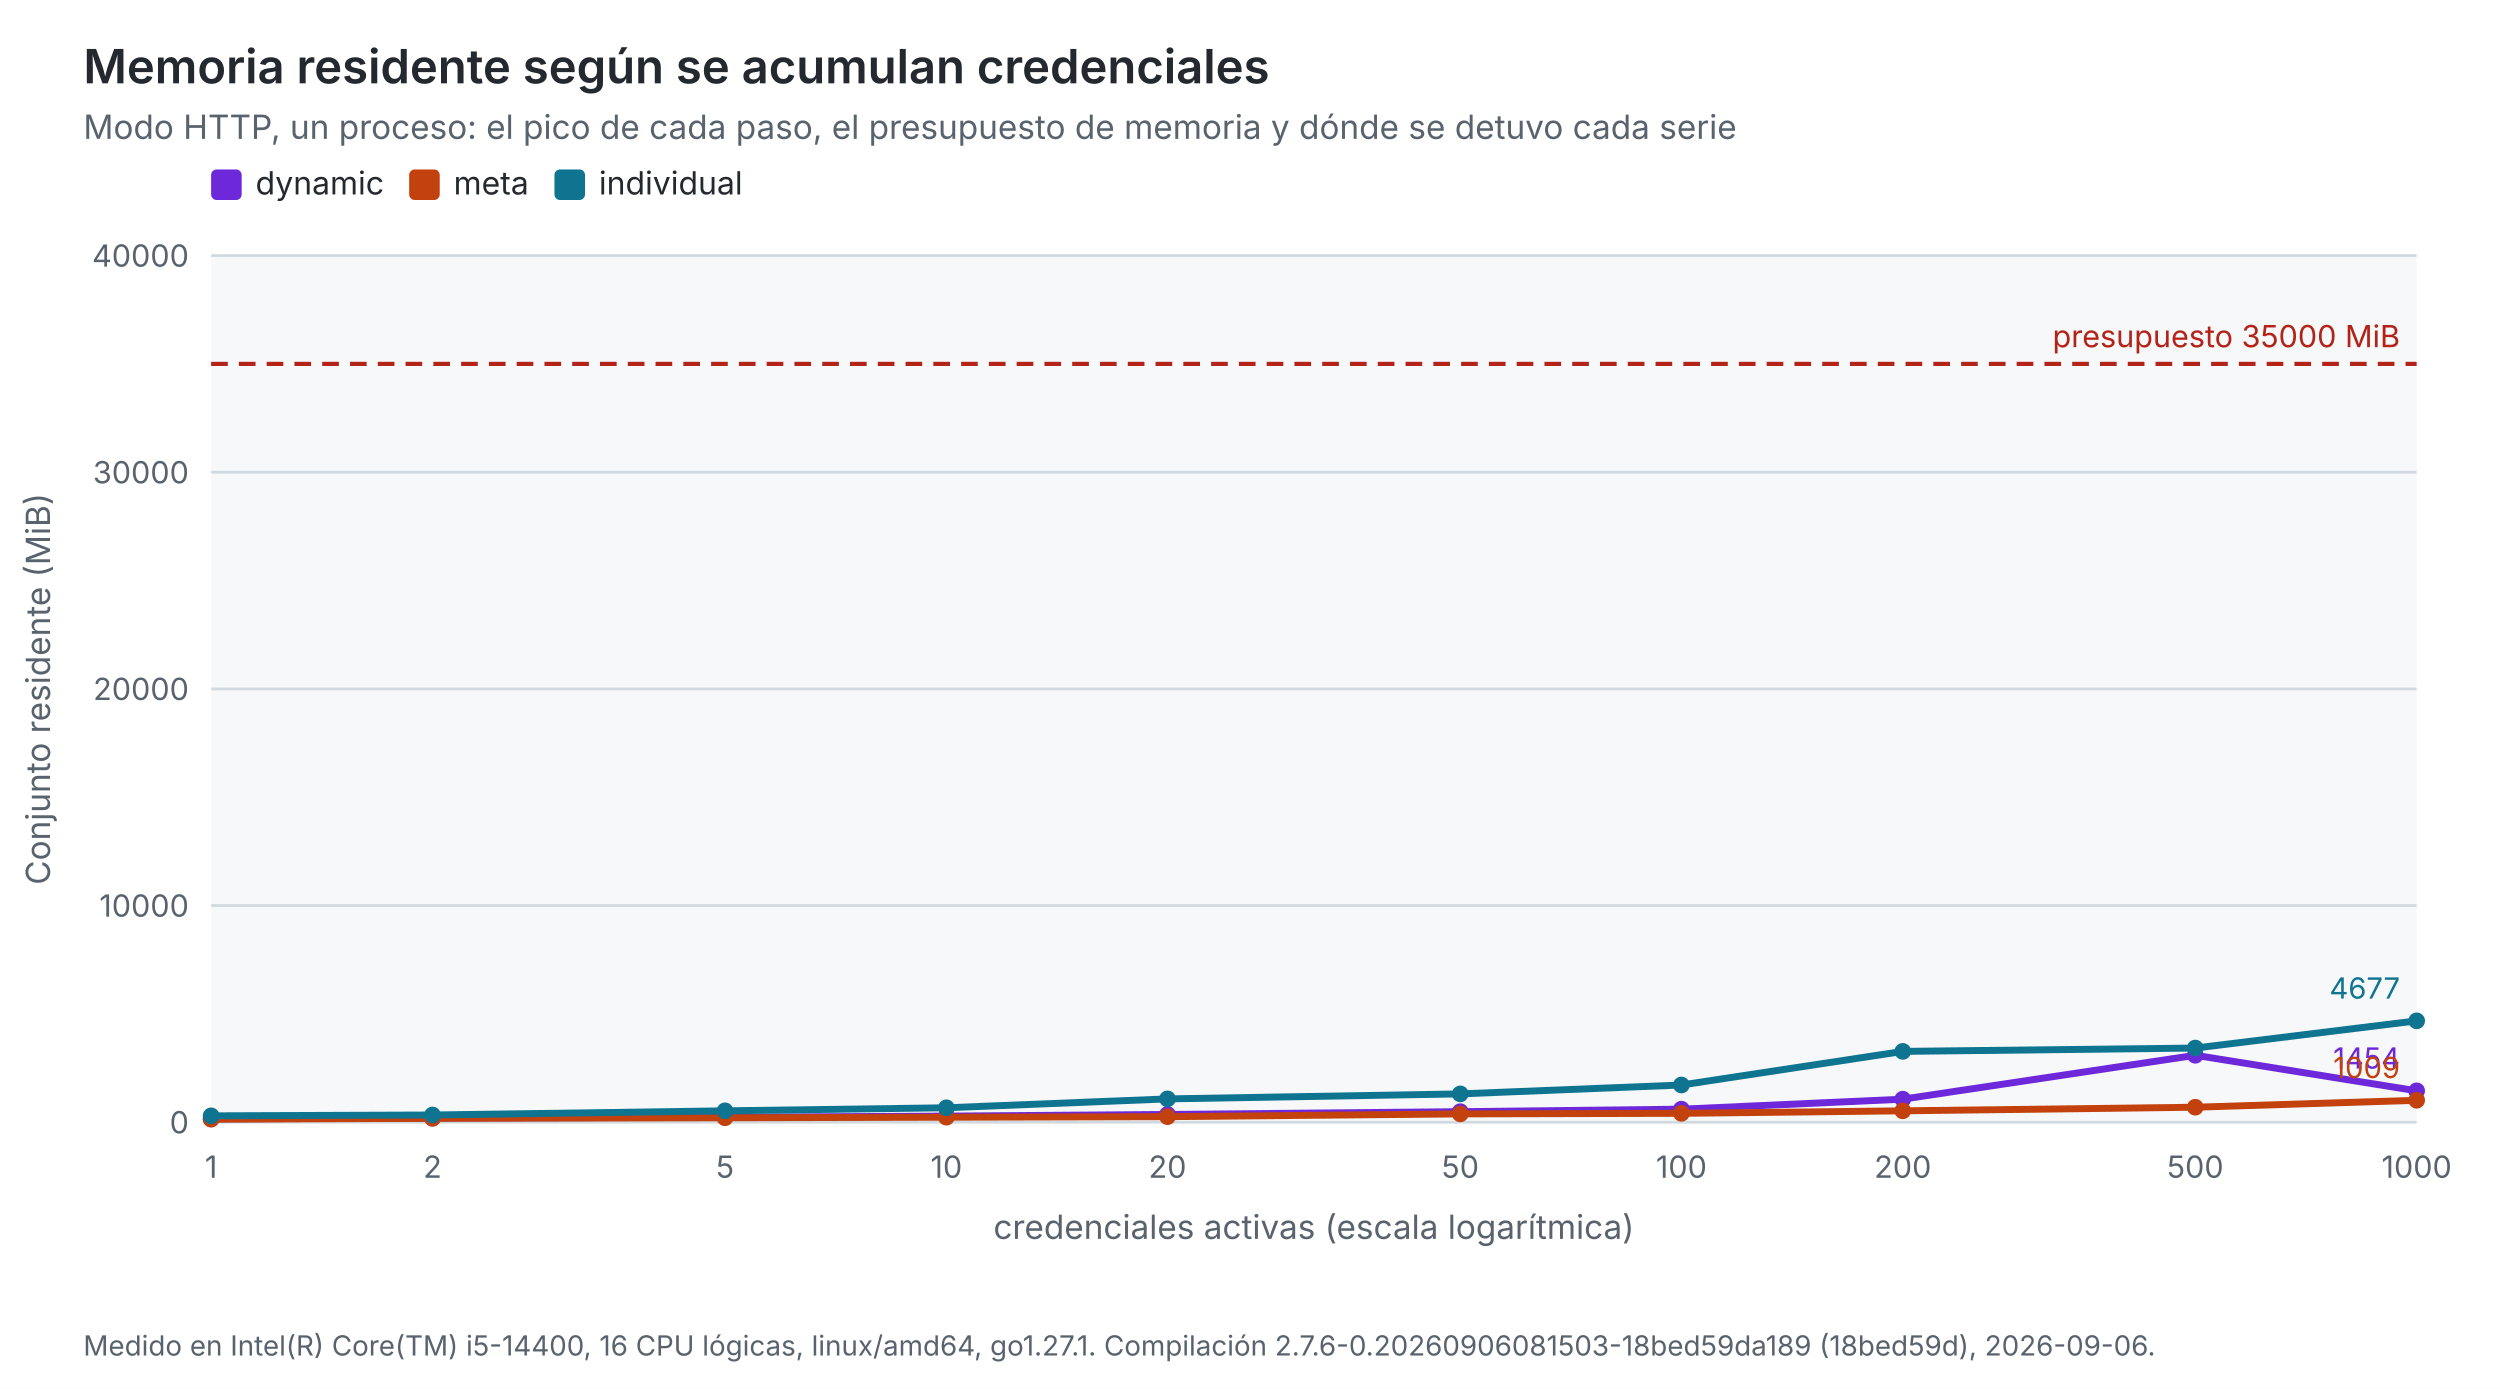
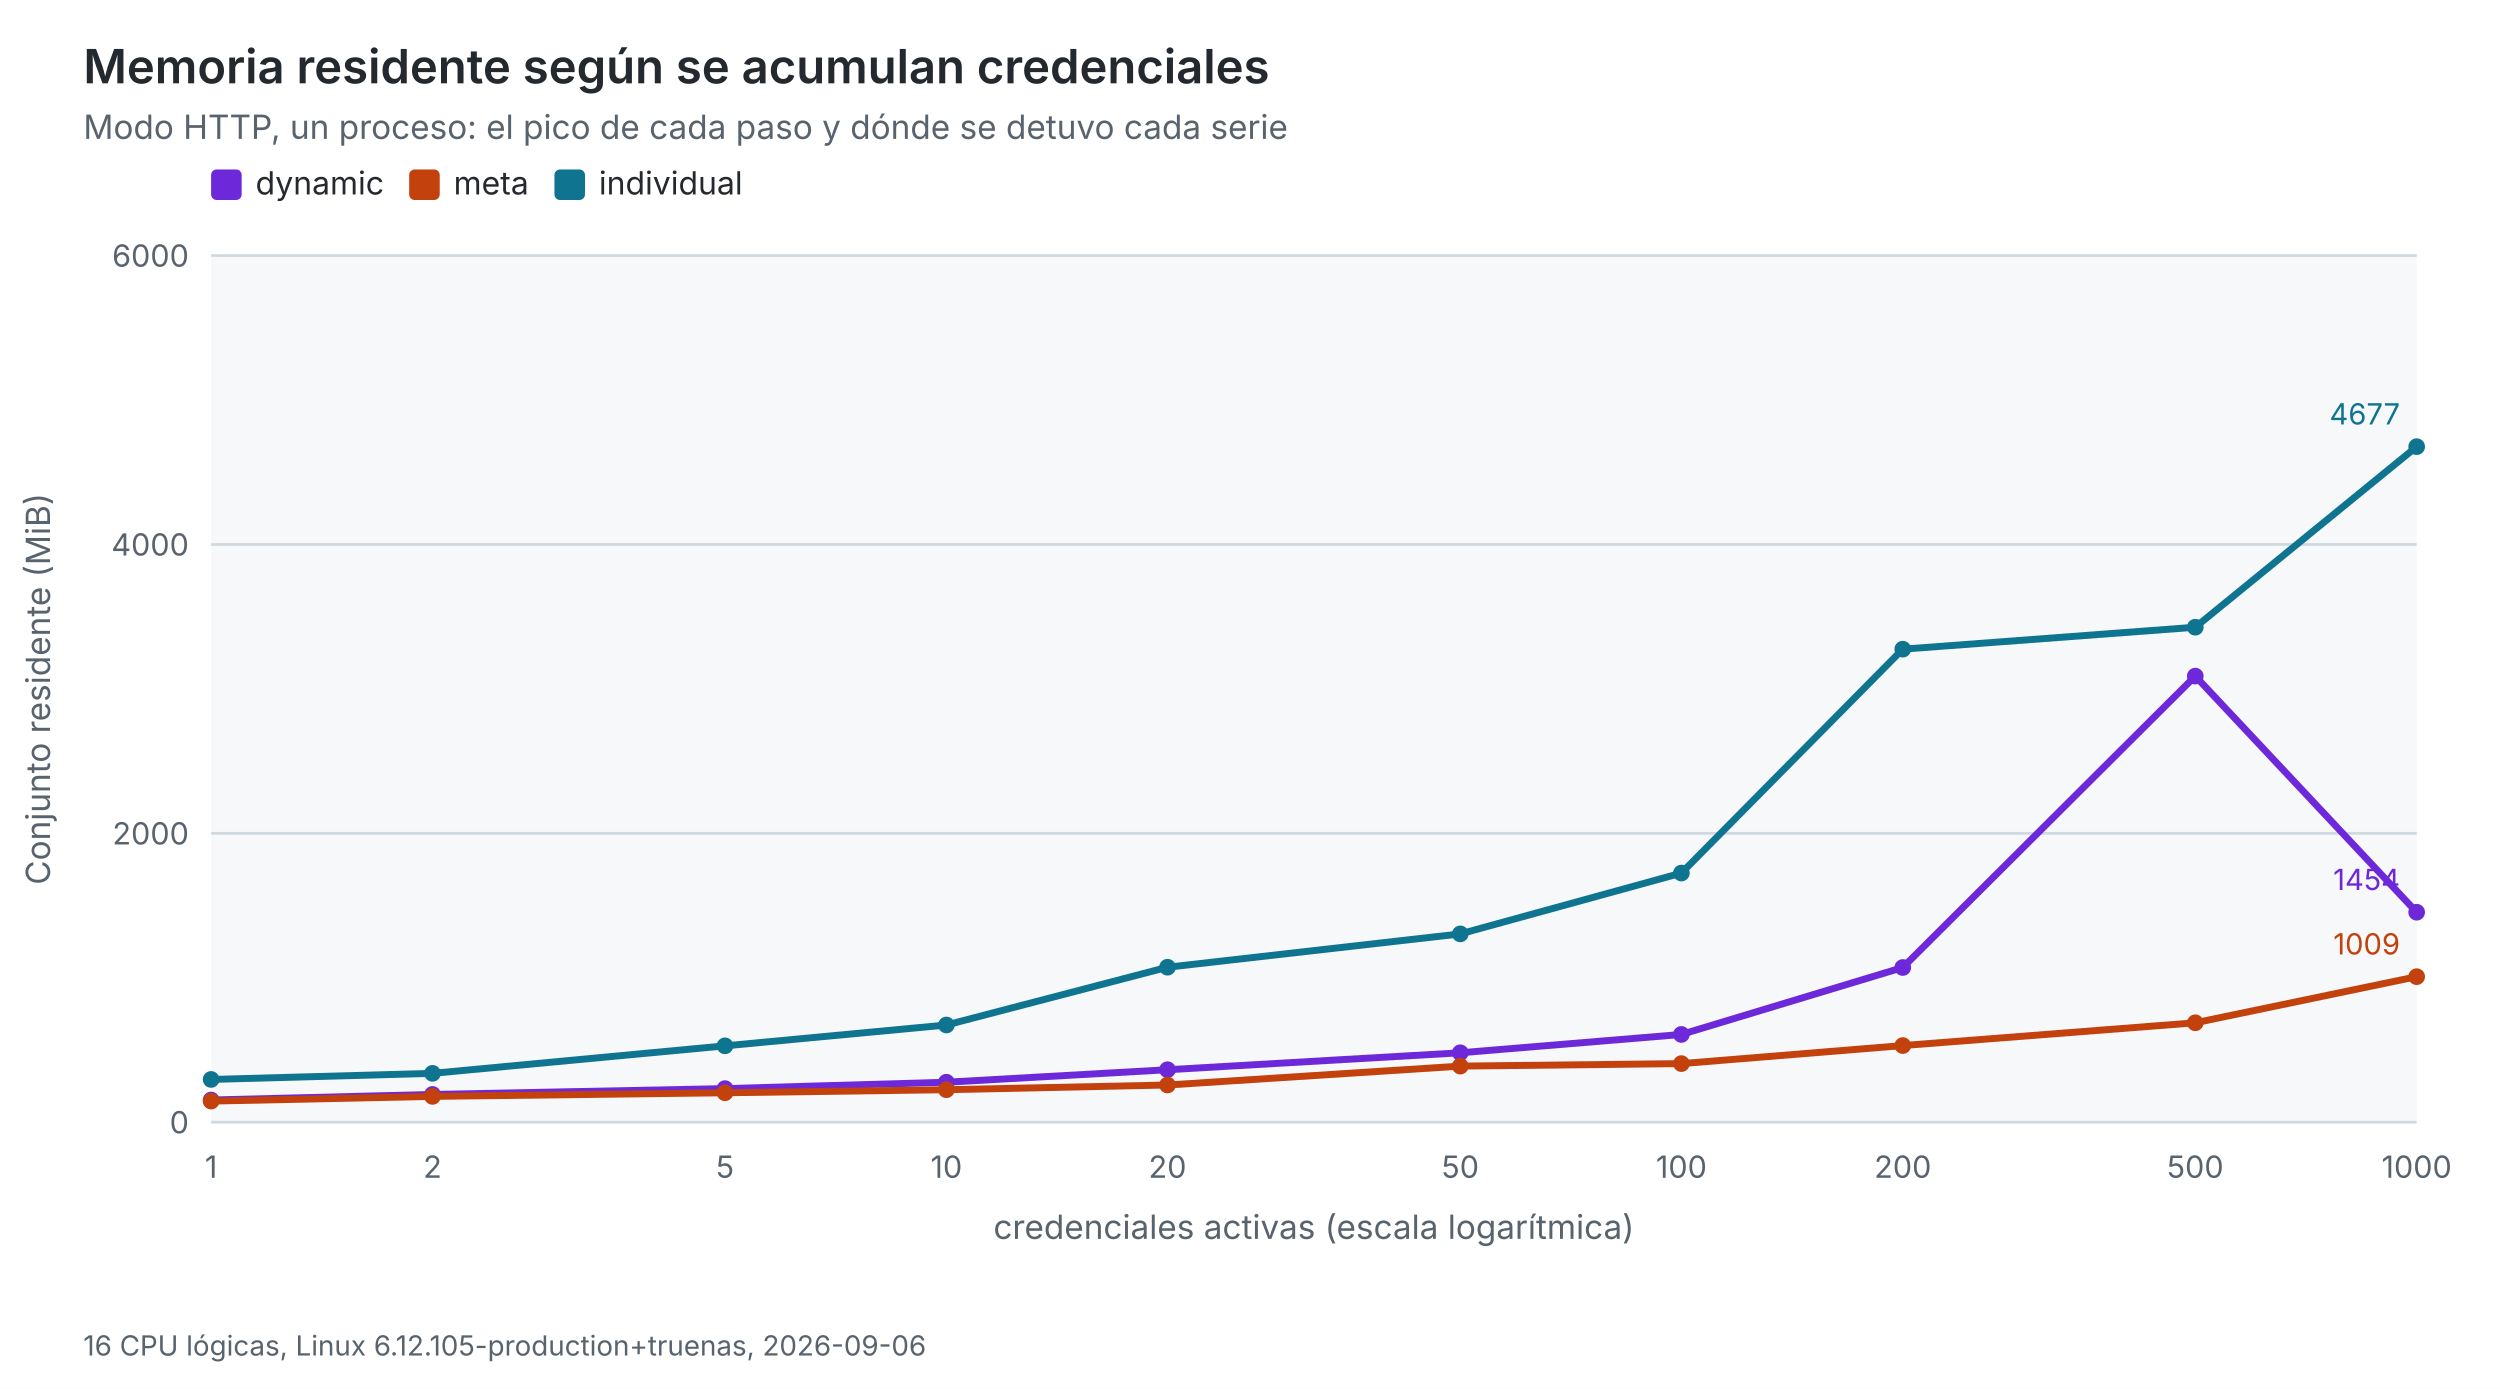
- <svg xmlns="http://www.w3.org/2000/svg" viewBox="0 0 900 500" width="900" height="500" role="img" aria-label="Memoria residente según se acumulan credenciales. Modo HTTP, un proceso: el pico de cada paso, el presupuesto de memoria y dónde se detuvo cada serie. Medido en Intel(R) Core(TM) i5-14400, 16 CPU lógicas, linux/amd64, go1.27.1. Compilación 2.7.6-0.20260906081503-18bed59da189 (18bed59d), 2026-09-06.">
+ <svg xmlns="http://www.w3.org/2000/svg" viewBox="0 0 900 500" width="900" height="500" role="img" aria-label="Memoria residente según se acumulan credenciales. Modo HTTP, un proceso: el pico de cada paso y dónde se detuvo cada serie. 16 CPU lógicas, Linux 6.12.105-production+truenas, 2026-09-06">
  <rect width="900" height="500" fill="#ffffff" />
  <text x="30" y="30" font-family="ui-sans-serif,system-ui,-apple-system,Segoe UI,sans-serif" font-size="17" font-weight="600" fill="#24292f">Memoria residente según se acumulan credenciales</text>
-   <text x="30" y="50" font-family="ui-sans-serif,system-ui,-apple-system,Segoe UI,sans-serif" font-size="12" fill="#59636e">Modo HTTP, un proceso: el pico de cada paso, el presupuesto de memoria y dónde se detuvo cada serie</text>
+   <text x="30" y="50" font-family="ui-sans-serif,system-ui,-apple-system,Segoe UI,sans-serif" font-size="12" fill="#59636e">Modo HTTP, un proceso: el pico de cada paso y dónde se detuvo cada serie</text>
  <rect x="76" y="92" width="794" height="312" fill="#f6f8fa" />
  <rect x="76.0" y="61.0" width="11" height="11" rx="2" fill="#6d28d9" />
  <text x="92.0" y="70.0" font-family="ui-sans-serif,system-ui,-apple-system,Segoe UI,sans-serif" font-size="11.5" fill="#24292f">dynamic</text>
  <rect x="147.3" y="61.0" width="11" height="11" rx="2" fill="#c2410c" />
  <text x="163.3" y="70.0" font-family="ui-sans-serif,system-ui,-apple-system,Segoe UI,sans-serif" font-size="11.5" fill="#24292f">meta</text>
  <rect x="199.6" y="61.0" width="11" height="11" rx="2" fill="#0e7490" />
  <text x="215.6" y="70.0" font-family="ui-sans-serif,system-ui,-apple-system,Segoe UI,sans-serif" font-size="11.5" fill="#24292f">individual</text>
  <line x1="76" y1="404.0" x2="870" y2="404.0" stroke="#d1d9e0" stroke-width="1" />
  <text x="68" y="408.0" font-family="ui-sans-serif,system-ui,-apple-system,Segoe UI,sans-serif" font-size="11" text-anchor="end" fill="#59636e">0</text>
-   <line x1="76" y1="326.0" x2="870" y2="326.0" stroke="#d1d9e0" stroke-width="1" />
-   <text x="68" y="330.0" font-family="ui-sans-serif,system-ui,-apple-system,Segoe UI,sans-serif" font-size="11" text-anchor="end" fill="#59636e">10000</text>
-   <line x1="76" y1="248.0" x2="870" y2="248.0" stroke="#d1d9e0" stroke-width="1" />
-   <text x="68" y="252.0" font-family="ui-sans-serif,system-ui,-apple-system,Segoe UI,sans-serif" font-size="11" text-anchor="end" fill="#59636e">20000</text>
-   <line x1="76" y1="170.0" x2="870" y2="170.0" stroke="#d1d9e0" stroke-width="1" />
-   <text x="68" y="174.0" font-family="ui-sans-serif,system-ui,-apple-system,Segoe UI,sans-serif" font-size="11" text-anchor="end" fill="#59636e">30000</text>
+   <line x1="76" y1="300.0" x2="870" y2="300.0" stroke="#d1d9e0" stroke-width="1" />
+   <text x="68" y="304.0" font-family="ui-sans-serif,system-ui,-apple-system,Segoe UI,sans-serif" font-size="11" text-anchor="end" fill="#59636e">2000</text>
+   <line x1="76" y1="196.0" x2="870" y2="196.0" stroke="#d1d9e0" stroke-width="1" />
+   <text x="68" y="200.0" font-family="ui-sans-serif,system-ui,-apple-system,Segoe UI,sans-serif" font-size="11" text-anchor="end" fill="#59636e">4000</text>
  <line x1="76" y1="92.0" x2="870" y2="92.0" stroke="#d1d9e0" stroke-width="1" />
-   <text x="68" y="96.0" font-family="ui-sans-serif,system-ui,-apple-system,Segoe UI,sans-serif" font-size="11" text-anchor="end" fill="#59636e">40000</text>
+   <text x="68" y="96.0" font-family="ui-sans-serif,system-ui,-apple-system,Segoe UI,sans-serif" font-size="11" text-anchor="end" fill="#59636e">6000</text>
  <text x="18" y="248.0" font-family="ui-sans-serif,system-ui,-apple-system,Segoe UI,sans-serif" font-size="12" fill="#59636e" text-anchor="middle" transform="rotate(-90 18 248.0)">Conjunto residente (MiB)</text>
  <text x="473.0" y="446" font-family="ui-sans-serif,system-ui,-apple-system,Segoe UI,sans-serif" font-size="12" text-anchor="middle" fill="#59636e">credenciales activas (escala logarítmica)</text>
-   <text x="30" y="488" font-family="ui-sans-serif,system-ui,-apple-system,Segoe UI,sans-serif" font-size="10" fill="#59636e">Medido en Intel(R) Core(TM) i5-14400, 16 CPU lógicas, linux/amd64, go1.27.1. Compilación 2.7.6-0.20260906081503-18bed59da189 (18bed59d), 2026-09-06.</text>
+   <text x="30" y="488" font-family="ui-sans-serif,system-ui,-apple-system,Segoe UI,sans-serif" font-size="10" fill="#59636e">16 CPU lógicas, Linux 6.12.105-production+truenas, 2026-09-06</text>
  <text x="76.0" y="424" font-family="ui-sans-serif,system-ui,-apple-system,Segoe UI,sans-serif" font-size="11" text-anchor="middle" fill="#59636e">1</text>
  <text x="155.7" y="424" font-family="ui-sans-serif,system-ui,-apple-system,Segoe UI,sans-serif" font-size="11" text-anchor="middle" fill="#59636e">2</text>
  <text x="261.0" y="424" font-family="ui-sans-serif,system-ui,-apple-system,Segoe UI,sans-serif" font-size="11" text-anchor="middle" fill="#59636e">5</text>
  <text x="340.7" y="424" font-family="ui-sans-serif,system-ui,-apple-system,Segoe UI,sans-serif" font-size="11" text-anchor="middle" fill="#59636e">10</text>
  <text x="420.3" y="424" font-family="ui-sans-serif,system-ui,-apple-system,Segoe UI,sans-serif" font-size="11" text-anchor="middle" fill="#59636e">20</text>
  <text x="525.7" y="424" font-family="ui-sans-serif,system-ui,-apple-system,Segoe UI,sans-serif" font-size="11" text-anchor="middle" fill="#59636e">50</text>
  <text x="605.3" y="424" font-family="ui-sans-serif,system-ui,-apple-system,Segoe UI,sans-serif" font-size="11" text-anchor="middle" fill="#59636e">100</text>
  <text x="685.0" y="424" font-family="ui-sans-serif,system-ui,-apple-system,Segoe UI,sans-serif" font-size="11" text-anchor="middle" fill="#59636e">200</text>
  <text x="790.3" y="424" font-family="ui-sans-serif,system-ui,-apple-system,Segoe UI,sans-serif" font-size="11" text-anchor="middle" fill="#59636e">500</text>
  <text x="870.0" y="424" font-family="ui-sans-serif,system-ui,-apple-system,Segoe UI,sans-serif" font-size="11" text-anchor="middle" fill="#59636e">1000</text>
-   <path d="M76.0,402.8L155.7,402.5L261.0,402.2L340.7,401.8L420.3,401.2L525.7,400.2L605.3,399.3L685.0,395.7L790.3,379.9L870.0,392.7" fill="none" stroke="#6d28d9" stroke-width="2.5" stroke-linejoin="round" />
-   <circle cx="76.0" cy="402.8" r="3" fill="#6d28d9" />
-   <circle cx="155.7" cy="402.5" r="3" fill="#6d28d9" />
-   <circle cx="261.0" cy="402.2" r="3" fill="#6d28d9" />
-   <circle cx="340.7" cy="401.8" r="3" fill="#6d28d9" />
-   <circle cx="420.3" cy="401.2" r="3" fill="#6d28d9" />
-   <circle cx="525.7" cy="400.2" r="3" fill="#6d28d9" />
-   <circle cx="605.3" cy="399.3" r="3" fill="#6d28d9" />
-   <circle cx="685.0" cy="395.7" r="3" fill="#6d28d9" />
-   <circle cx="790.3" cy="379.9" r="3" fill="#6d28d9" />
-   <circle cx="870.0" cy="392.7" r="3" fill="#6d28d9" />
-   <text x="864.0" y="384.7" font-family="ui-sans-serif,system-ui,-apple-system,Segoe UI,sans-serif" font-size="10.5" text-anchor="end" fill="#6d28d9">1454</text>
-   <path d="M76.0,402.9L155.7,402.6L261.0,402.4L340.7,402.2L420.3,402.0L525.7,401.0L605.3,400.8L685.0,399.9L790.3,398.6L870.0,396.1" fill="none" stroke="#c2410c" stroke-width="2.5" stroke-linejoin="round" />
-   <circle cx="76.0" cy="402.9" r="3" fill="#c2410c" />
-   <circle cx="155.7" cy="402.6" r="3" fill="#c2410c" />
-   <circle cx="261.0" cy="402.4" r="3" fill="#c2410c" />
-   <circle cx="340.7" cy="402.2" r="3" fill="#c2410c" />
-   <circle cx="420.3" cy="402.0" r="3" fill="#c2410c" />
-   <circle cx="525.7" cy="401.0" r="3" fill="#c2410c" />
-   <circle cx="605.3" cy="400.8" r="3" fill="#c2410c" />
-   <circle cx="685.0" cy="399.9" r="3" fill="#c2410c" />
-   <circle cx="790.3" cy="398.6" r="3" fill="#c2410c" />
-   <circle cx="870.0" cy="396.1" r="3" fill="#c2410c" />
-   <text x="864.0" y="388.1" font-family="ui-sans-serif,system-ui,-apple-system,Segoe UI,sans-serif" font-size="10.5" text-anchor="end" fill="#c2410c">1009</text>
-   <path d="M76.0,401.7L155.7,401.4L261.0,399.9L340.7,398.8L420.3,395.6L525.7,393.8L605.3,390.6L685.0,378.5L790.3,377.3L870.0,367.5" fill="none" stroke="#0e7490" stroke-width="2.5" stroke-linejoin="round" />
-   <circle cx="76.0" cy="401.7" r="3" fill="#0e7490" />
-   <circle cx="155.7" cy="401.4" r="3" fill="#0e7490" />
-   <circle cx="261.0" cy="399.9" r="3" fill="#0e7490" />
-   <circle cx="340.7" cy="398.8" r="3" fill="#0e7490" />
-   <circle cx="420.3" cy="395.6" r="3" fill="#0e7490" />
-   <circle cx="525.7" cy="393.8" r="3" fill="#0e7490" />
-   <circle cx="605.3" cy="390.6" r="3" fill="#0e7490" />
-   <circle cx="685.0" cy="378.5" r="3" fill="#0e7490" />
-   <circle cx="790.3" cy="377.3" r="3" fill="#0e7490" />
-   <circle cx="870.0" cy="367.5" r="3" fill="#0e7490" />
-   <text x="864.0" y="359.5" font-family="ui-sans-serif,system-ui,-apple-system,Segoe UI,sans-serif" font-size="10.5" text-anchor="end" fill="#0e7490">4677</text>
-   <line x1="76" y1="131.0" x2="870" y2="131.0" stroke="#b42318" stroke-width="1.5" stroke-dasharray="6 4" />
-   <text x="864" y="125.0" font-family="ui-sans-serif,system-ui,-apple-system,Segoe UI,sans-serif" font-size="11" text-anchor="end" fill="#b42318">presupuesto 35000 MiB</text>
+   <path d="M76.0,396.0L155.7,394.0L261.0,391.9L340.7,389.6L420.3,385.1L525.7,379.0L605.3,372.4L685.0,348.3L790.3,243.4L870.0,328.4" fill="none" stroke="#6d28d9" stroke-width="2.5" stroke-linejoin="round" />
+   <circle cx="76.0" cy="396.0" r="3" fill="#6d28d9" />
+   <circle cx="155.7" cy="394.0" r="3" fill="#6d28d9" />
+   <circle cx="261.0" cy="391.9" r="3" fill="#6d28d9" />
+   <circle cx="340.7" cy="389.6" r="3" fill="#6d28d9" />
+   <circle cx="420.3" cy="385.1" r="3" fill="#6d28d9" />
+   <circle cx="525.7" cy="379.0" r="3" fill="#6d28d9" />
+   <circle cx="605.3" cy="372.4" r="3" fill="#6d28d9" />
+   <circle cx="685.0" cy="348.3" r="3" fill="#6d28d9" />
+   <circle cx="790.3" cy="243.4" r="3" fill="#6d28d9" />
+   <circle cx="870.0" cy="328.4" r="3" fill="#6d28d9" />
+   <path d="M76.0,396.4L155.7,394.7L261.0,393.4L340.7,392.3L420.3,390.6L525.7,383.8L605.3,382.9L685.0,376.4L790.3,368.2L870.0,351.6" fill="none" stroke="#c2410c" stroke-width="2.5" stroke-linejoin="round" />
+   <circle cx="76.0" cy="396.4" r="3" fill="#c2410c" />
+   <circle cx="155.7" cy="394.7" r="3" fill="#c2410c" />
+   <circle cx="261.0" cy="393.4" r="3" fill="#c2410c" />
+   <circle cx="340.7" cy="392.3" r="3" fill="#c2410c" />
+   <circle cx="420.3" cy="390.6" r="3" fill="#c2410c" />
+   <circle cx="525.7" cy="383.8" r="3" fill="#c2410c" />
+   <circle cx="605.3" cy="382.9" r="3" fill="#c2410c" />
+   <circle cx="685.0" cy="376.4" r="3" fill="#c2410c" />
+   <circle cx="790.3" cy="368.2" r="3" fill="#c2410c" />
+   <circle cx="870.0" cy="351.6" r="3" fill="#c2410c" />
+   <path d="M76.0,388.6L155.7,386.4L261.0,376.5L340.7,369.0L420.3,348.2L525.7,336.2L605.3,314.3L685.0,233.7L790.3,225.8L870.0,160.8" fill="none" stroke="#0e7490" stroke-width="2.5" stroke-linejoin="round" />
+   <circle cx="76.0" cy="388.6" r="3" fill="#0e7490" />
+   <circle cx="155.7" cy="386.4" r="3" fill="#0e7490" />
+   <circle cx="261.0" cy="376.5" r="3" fill="#0e7490" />
+   <circle cx="340.7" cy="369.0" r="3" fill="#0e7490" />
+   <circle cx="420.3" cy="348.2" r="3" fill="#0e7490" />
+   <circle cx="525.7" cy="336.2" r="3" fill="#0e7490" />
+   <circle cx="605.3" cy="314.3" r="3" fill="#0e7490" />
+   <circle cx="685.0" cy="233.7" r="3" fill="#0e7490" />
+   <circle cx="790.3" cy="225.8" r="3" fill="#0e7490" />
+   <circle cx="870.0" cy="160.8" r="3" fill="#0e7490" />
+   <text x="864.0" y="152.8" font-family="ui-sans-serif,system-ui,-apple-system,Segoe UI,sans-serif" font-size="10.5" text-anchor="end" fill="#0e7490">4677</text>
+   <text x="864.0" y="320.4" font-family="ui-sans-serif,system-ui,-apple-system,Segoe UI,sans-serif" font-size="10.5" text-anchor="end" fill="#6d28d9">1454</text>
+   <text x="864.0" y="343.6" font-family="ui-sans-serif,system-ui,-apple-system,Segoe UI,sans-serif" font-size="10.5" text-anchor="end" fill="#c2410c">1009</text>
</svg>
